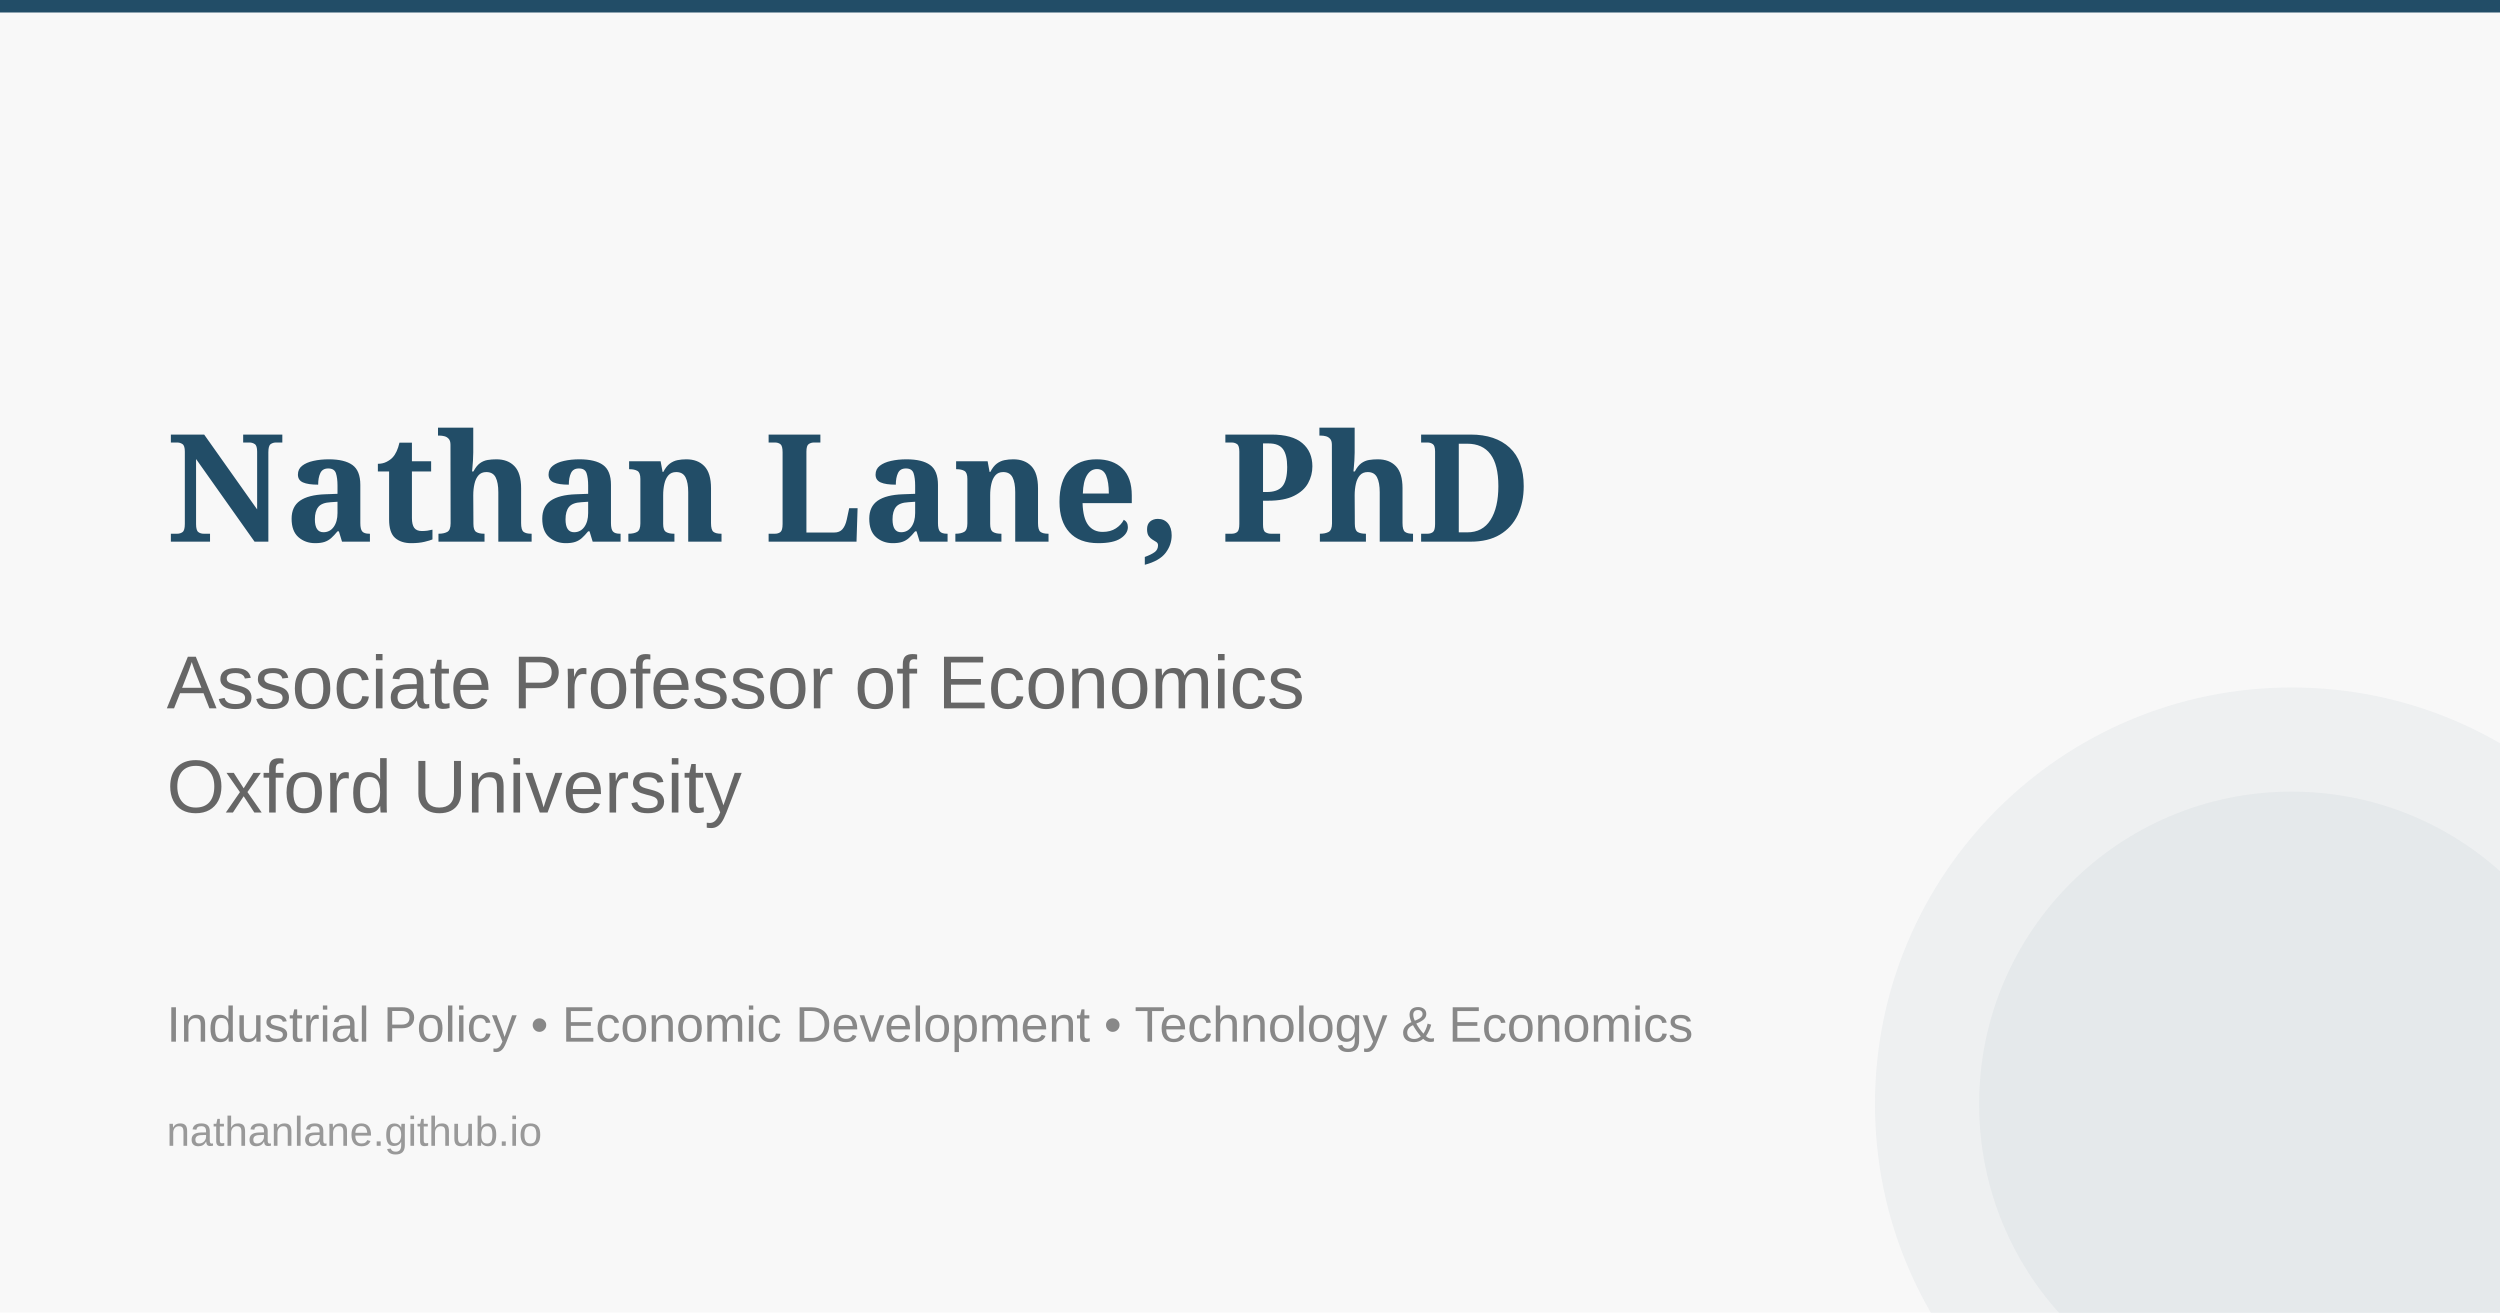
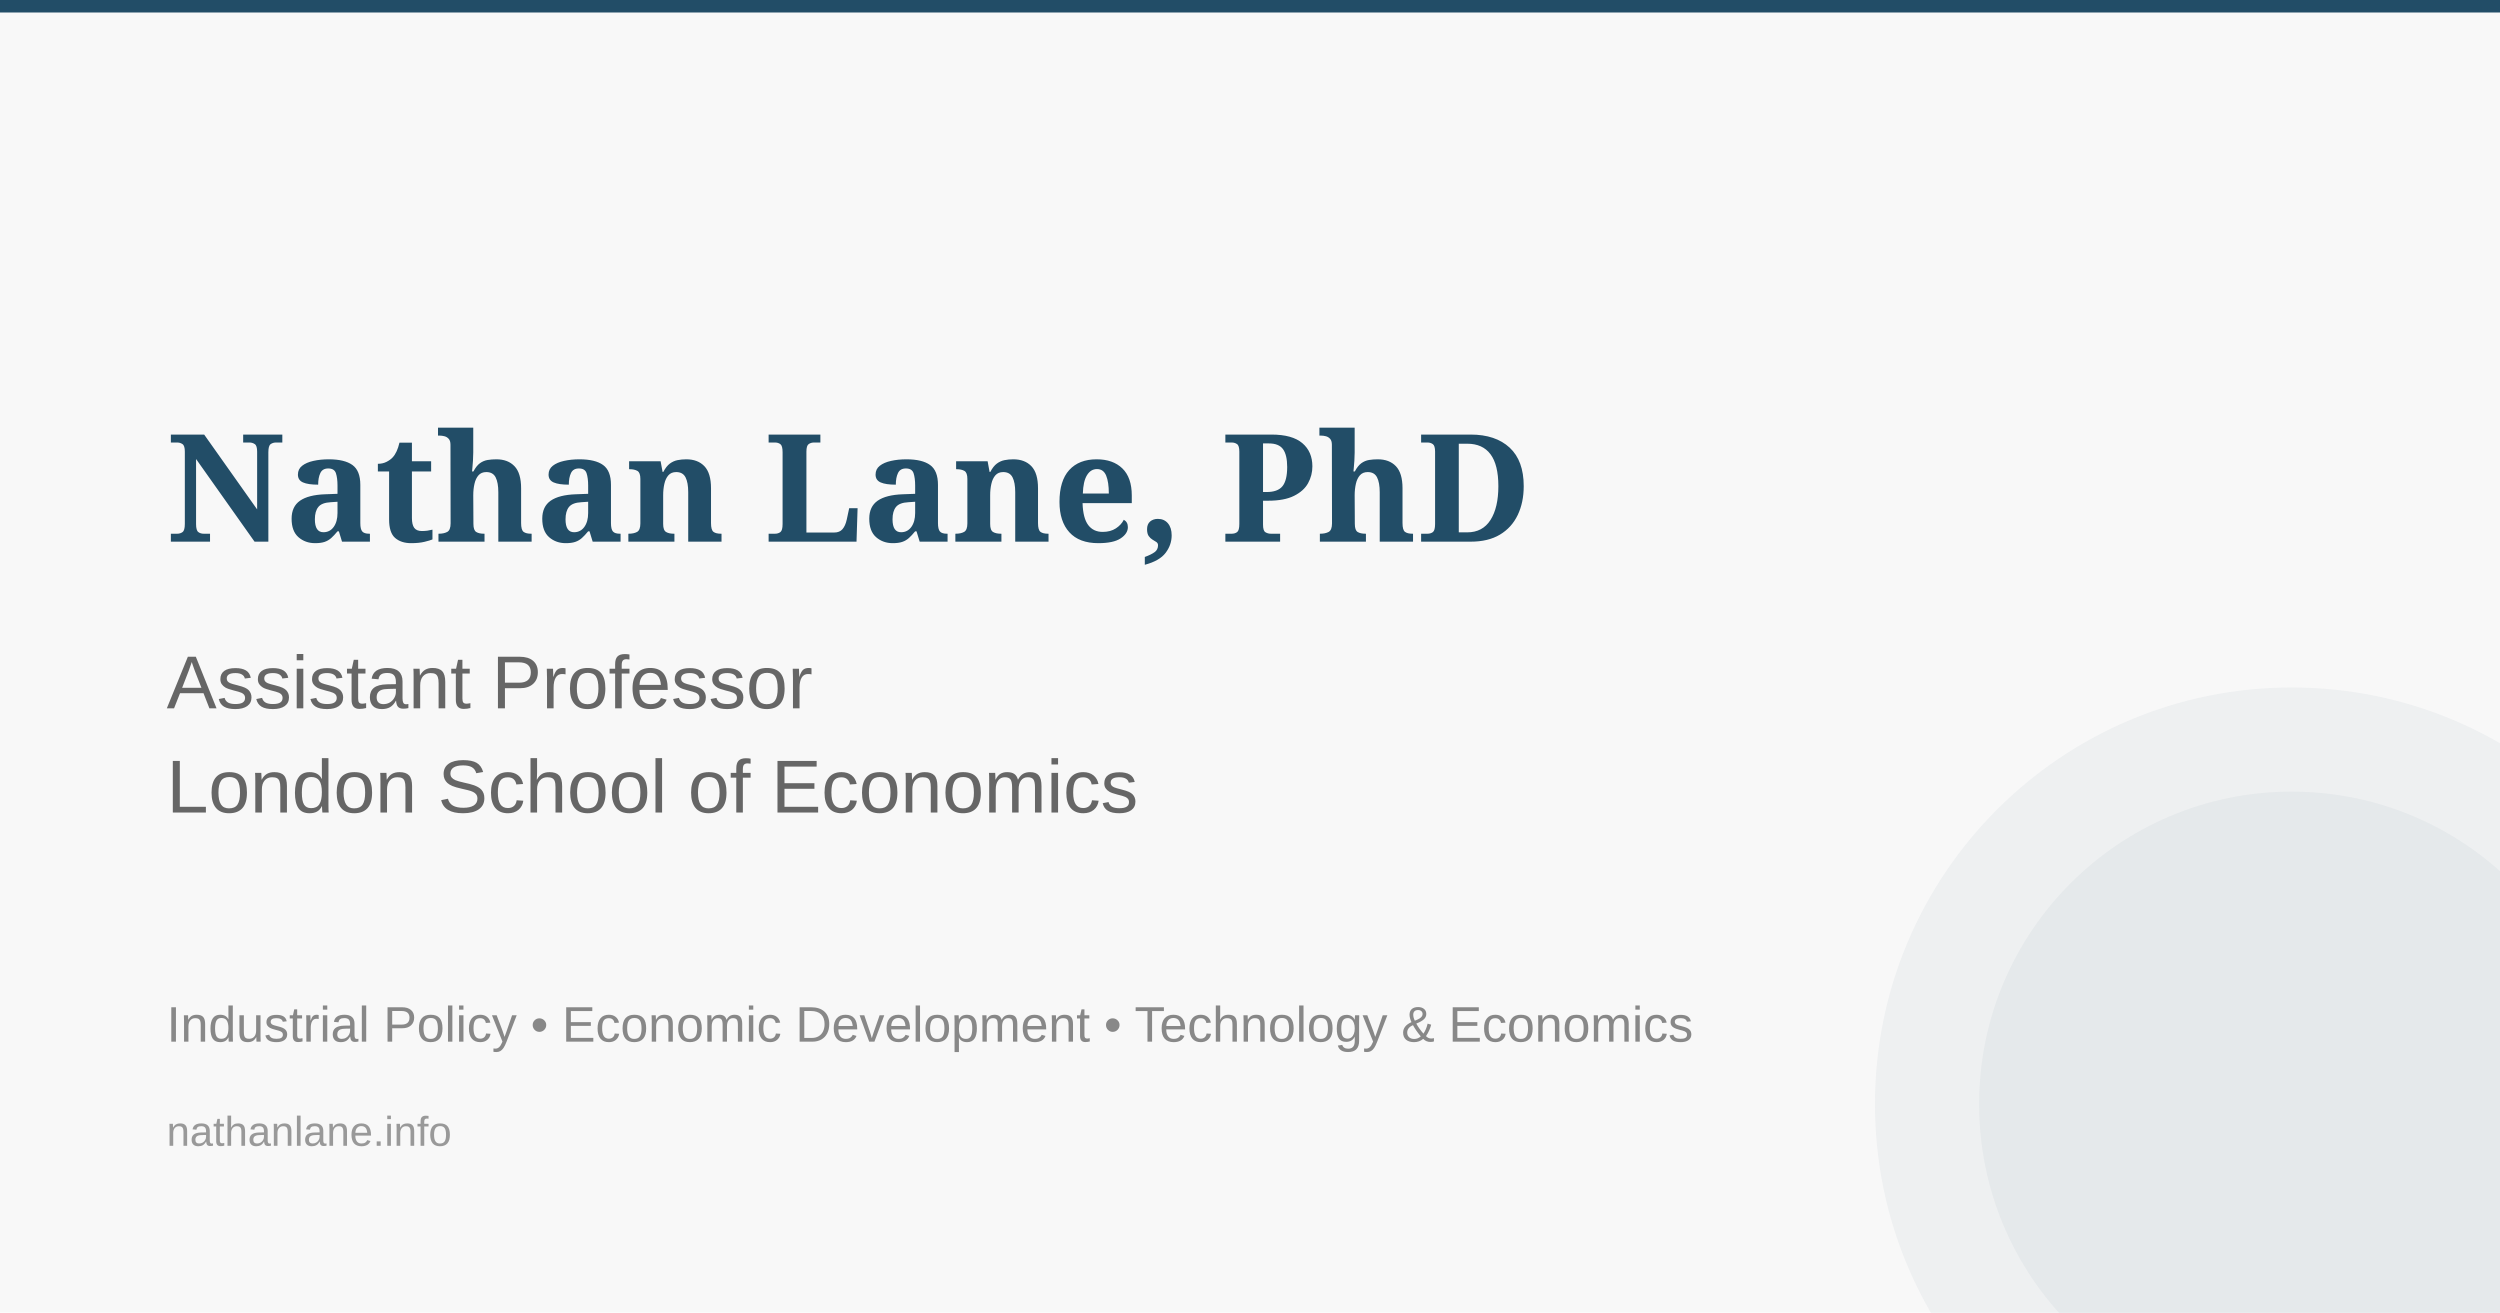
<svg xmlns="http://www.w3.org/2000/svg" width="1200" height="630" viewBox="0 0 1200 630">
  <rect width="1200" height="630" fill="#f8f8f8" />
  <rect width="1200" height="6" fill="#224d67" />
  <g transform="translate(80, 80)">
    <text x="0" y="180" font-family="Georgia, serif" font-size="72" font-weight="bold" fill="#224d67">
      Nathan Lane, PhD
    </text>
    <text x="0" y="260" font-family="Arial, sans-serif" font-size="36" fill="#666">
-       Associate Professor of Economics
+       Assistant Professor
    </text>
    <text x="0" y="310" font-family="Arial, sans-serif" font-size="36" fill="#666">
-       Oxford University
+       London School of Economics
    </text>
    <text x="0" y="420" font-family="Arial, sans-serif" font-size="24" fill="#888">
      Industrial Policy • Economic Development • Technology &amp; Economics
    </text>
  </g>
  <g transform="translate(80, 550)">
    <text x="0" y="0" font-family="Arial, sans-serif" font-size="20" fill="#999">
-       nathanlane.github.io
+       nathanlane.info
    </text>
  </g>
  <circle cx="1100" cy="530" r="200" fill="#224d67" opacity="0.05" />
  <circle cx="1100" cy="530" r="150" fill="#224d67" opacity="0.05" />
</svg>
